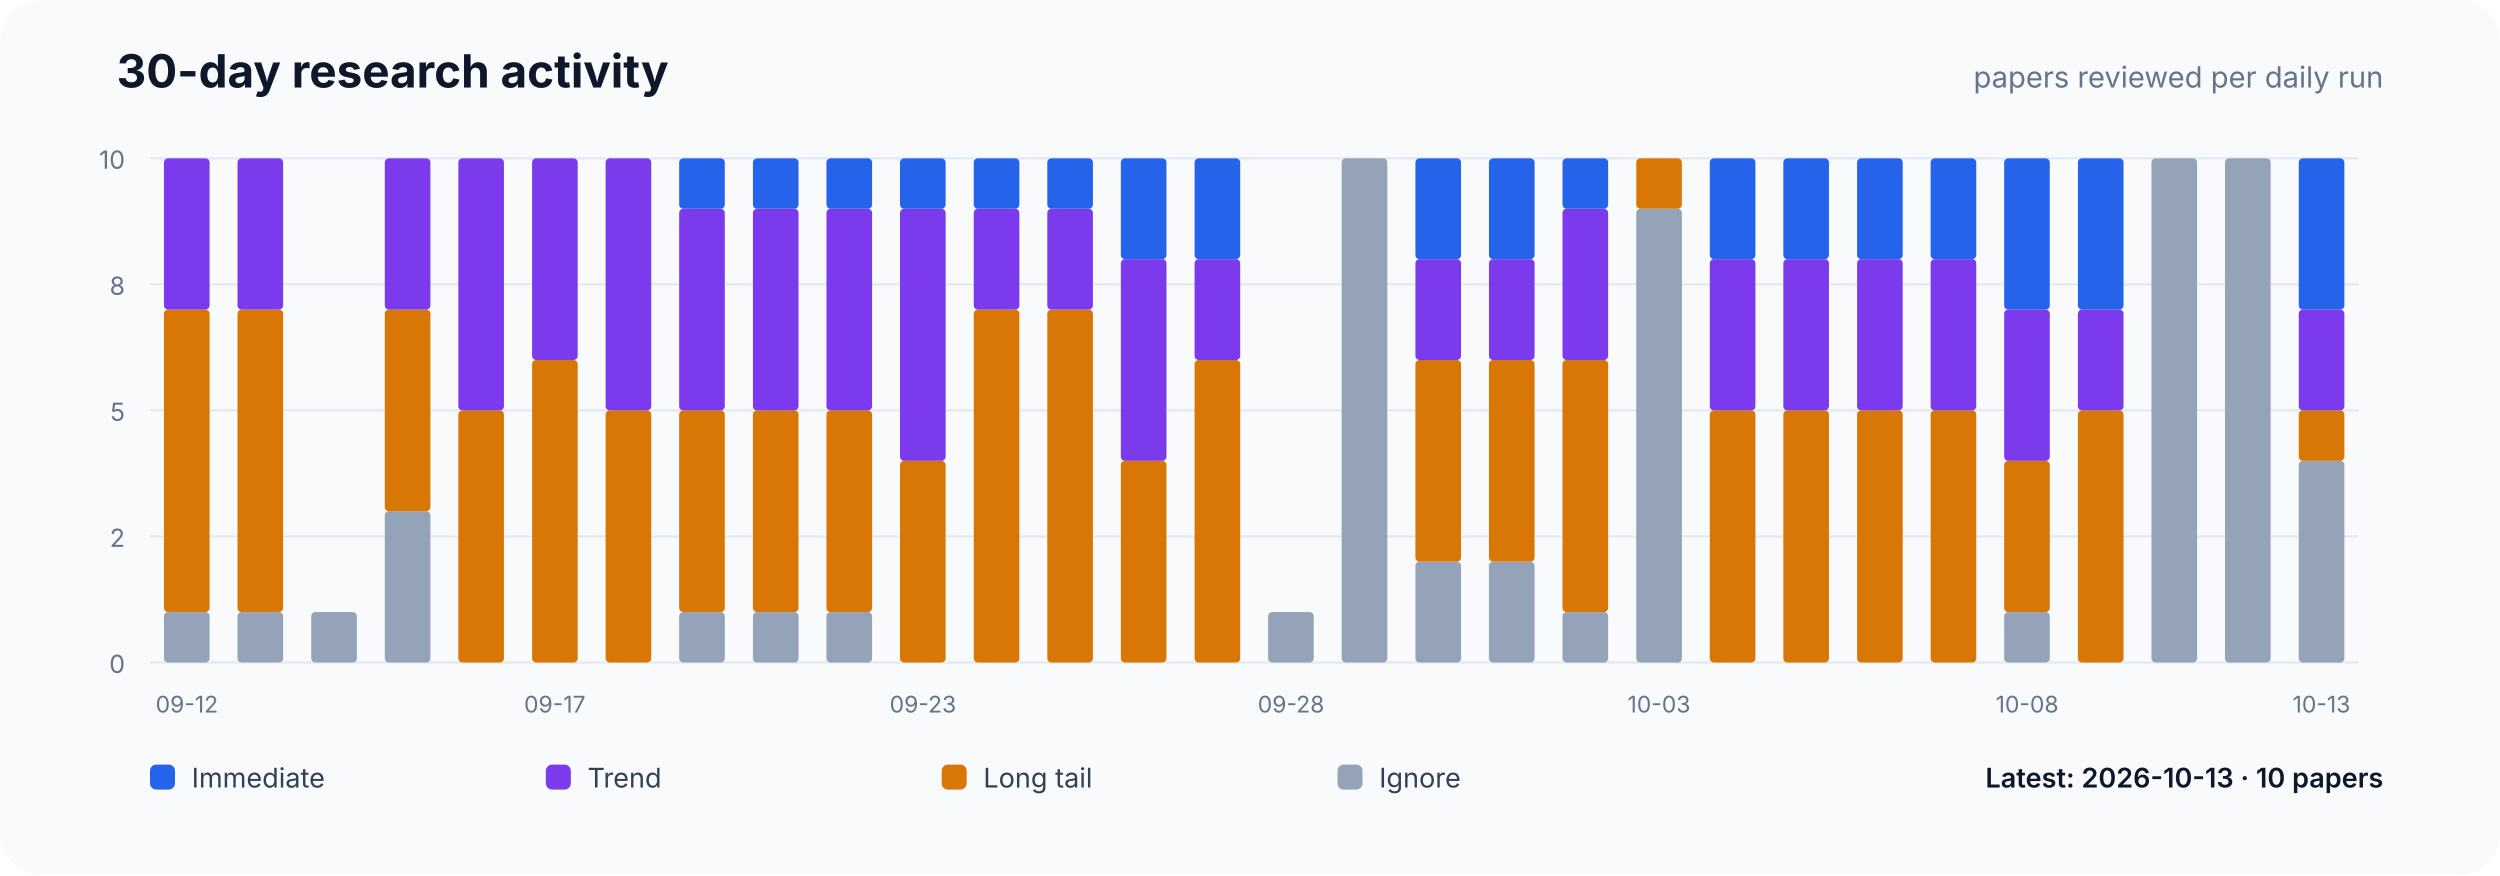
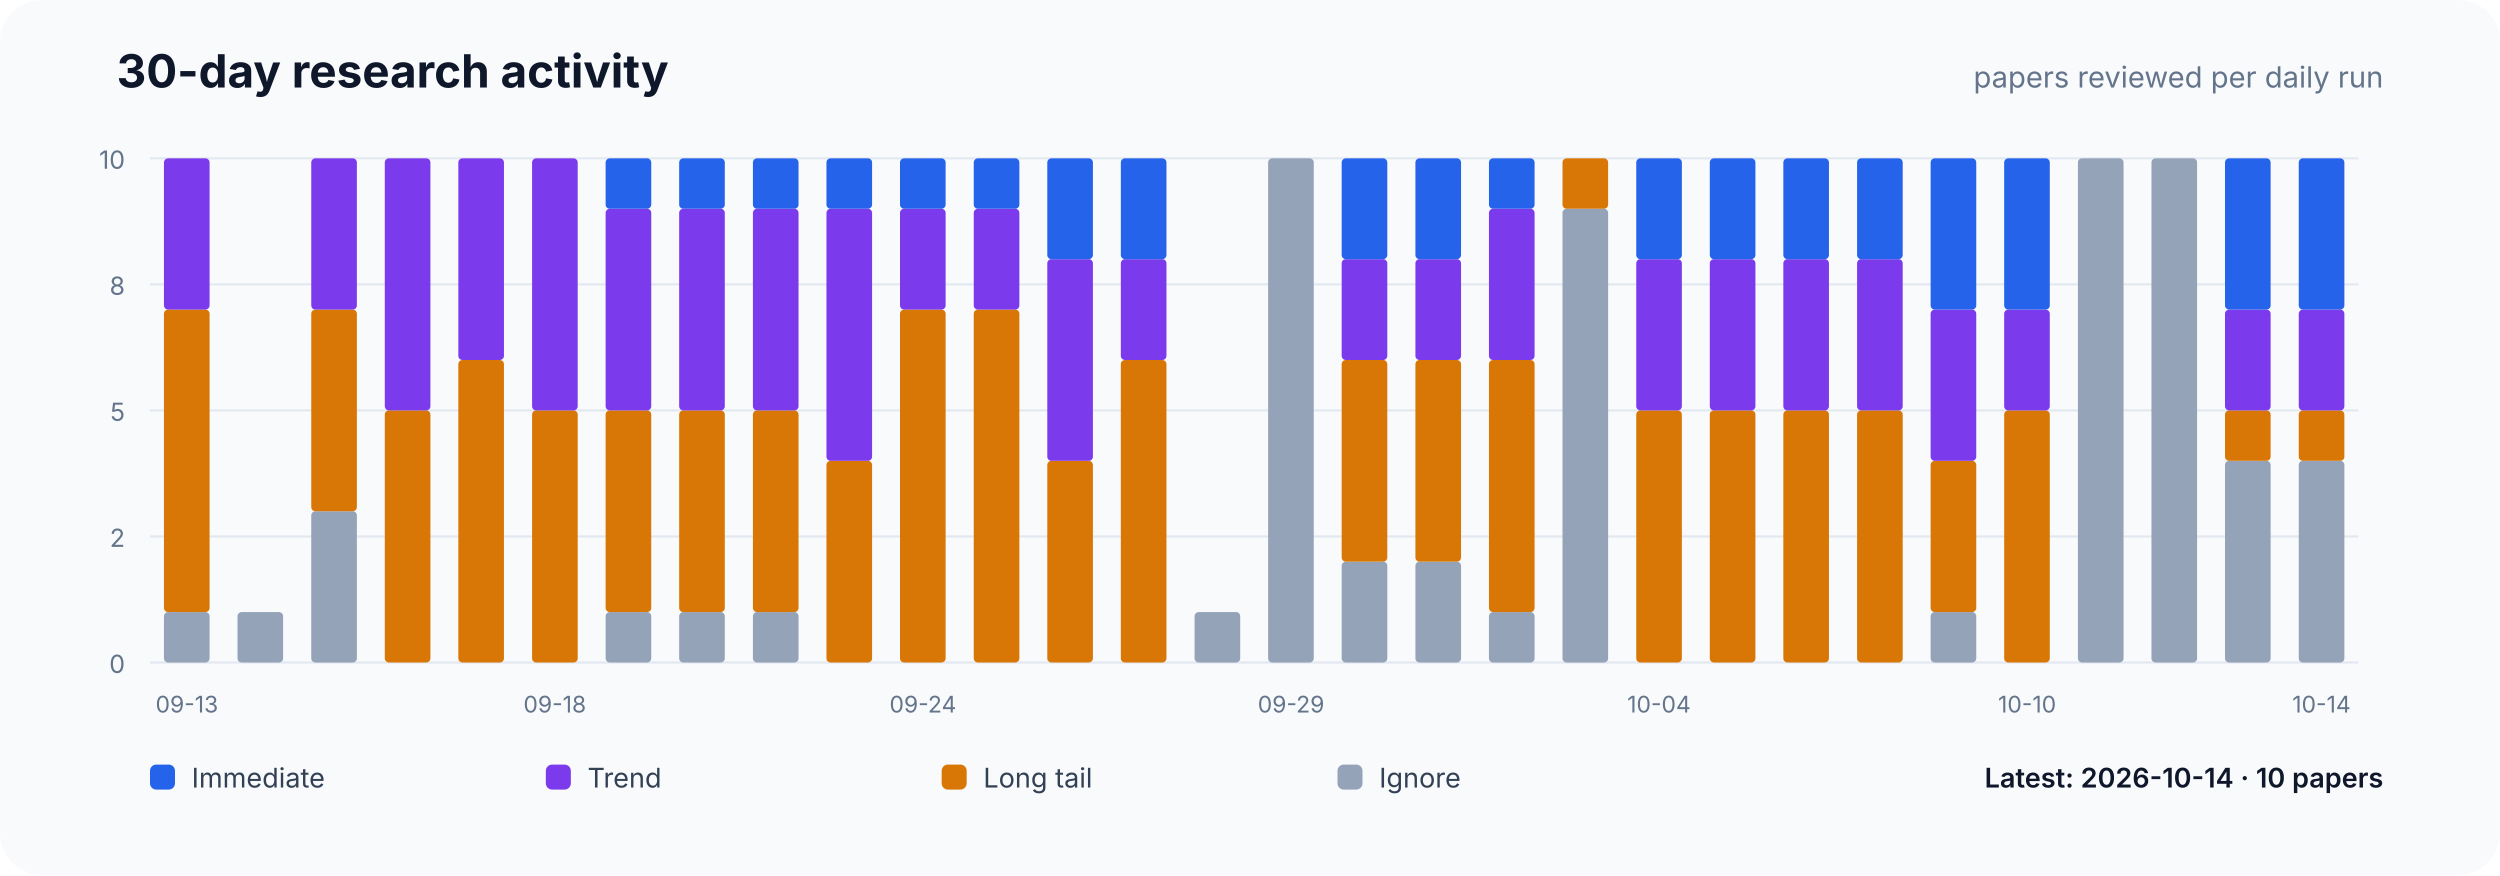
<svg xmlns="http://www.w3.org/2000/svg" width="1200" height="420" viewBox="0 0 1200 420" role="img" aria-labelledby="title desc">
  <rect width="1200" height="420" rx="20" fill="#f8fafc" />
  <text x="56" y="42" font-family="Inter,system-ui,sans-serif" font-size="22" font-weight="700" fill="#0f172a">30-day research activity</text>
  <text x="1144" y="42" text-anchor="end" font-family="Inter,system-ui,sans-serif" font-size="14" fill="#64748b">papers reviewed per daily run</text>
  <line x1="72" y1="318.0" x2="1132" y2="318.0" stroke="#e2e8f0" />
  <text x="60" y="323.0" text-anchor="end" font-family="Inter,system-ui,sans-serif" font-size="12" fill="#64748b">0</text>
  <line x1="72" y1="257.5" x2="1132" y2="257.5" stroke="#e2e8f0" />
  <text x="60" y="262.5" text-anchor="end" font-family="Inter,system-ui,sans-serif" font-size="12" fill="#64748b">2</text>
  <line x1="72" y1="197.0" x2="1132" y2="197.0" stroke="#e2e8f0" />
  <text x="60" y="202.0" text-anchor="end" font-family="Inter,system-ui,sans-serif" font-size="12" fill="#64748b">5</text>
  <line x1="72" y1="136.5" x2="1132" y2="136.5" stroke="#e2e8f0" />
  <text x="60" y="141.5" text-anchor="end" font-family="Inter,system-ui,sans-serif" font-size="12" fill="#64748b">8</text>
  <line x1="72" y1="76.0" x2="1132" y2="76.0" stroke="#e2e8f0" />
  <text x="60" y="81.0" text-anchor="end" font-family="Inter,system-ui,sans-serif" font-size="12" fill="#64748b">10</text>
  <rect x="78.7" y="293.8" width="21.9" height="24.2" rx="2" fill="#94a3b8" />
  <rect x="78.7" y="148.6" width="21.9" height="145.2" rx="2" fill="#d97706" />
  <rect x="78.7" y="76.0" width="21.9" height="72.6" rx="2" fill="#7c3aed" />
  <rect x="78.7" y="76.0" width="21.9" height="0.0" rx="2" fill="#2563eb" />
-   <text x="89.7" y="342" text-anchor="middle" font-family="Inter,system-ui,sans-serif" font-size="11" fill="#64748b">09-12</text>
+   <text x="89.7" y="342" text-anchor="middle" font-family="Inter,system-ui,sans-serif" font-size="11" fill="#64748b">09-13</text>
  <rect x="114.0" y="293.8" width="21.9" height="24.2" rx="2" fill="#94a3b8" />
-   <rect x="114.0" y="148.6" width="21.9" height="145.2" rx="2" fill="#d97706" />
-   <rect x="114.0" y="76.0" width="21.9" height="72.6" rx="2" fill="#7c3aed" />
-   <rect x="114.0" y="76.0" width="21.9" height="0.0" rx="2" fill="#2563eb" />
-   <rect x="149.4" y="293.8" width="21.9" height="24.2" rx="2" fill="#94a3b8" />
-   <rect x="149.4" y="293.8" width="21.9" height="0.0" rx="2" fill="#d97706" />
-   <rect x="149.4" y="293.8" width="21.9" height="0.0" rx="2" fill="#7c3aed" />
-   <rect x="149.4" y="293.8" width="21.9" height="0.0" rx="2" fill="#2563eb" />
-   <rect x="184.7" y="245.4" width="21.9" height="72.6" rx="2" fill="#94a3b8" />
-   <rect x="184.7" y="148.6" width="21.9" height="96.8" rx="2" fill="#d97706" />
-   <rect x="184.7" y="76.0" width="21.9" height="72.6" rx="2" fill="#7c3aed" />
+   <rect x="114.0" y="293.8" width="21.9" height="0.0" rx="2" fill="#d97706" />
+   <rect x="114.0" y="293.8" width="21.9" height="0.0" rx="2" fill="#7c3aed" />
+   <rect x="114.0" y="293.8" width="21.9" height="0.0" rx="2" fill="#2563eb" />
+   <rect x="149.4" y="245.4" width="21.9" height="72.6" rx="2" fill="#94a3b8" />
+   <rect x="149.4" y="148.6" width="21.9" height="96.8" rx="2" fill="#d97706" />
+   <rect x="149.4" y="76.0" width="21.9" height="72.6" rx="2" fill="#7c3aed" />
+   <rect x="149.4" y="76.0" width="21.9" height="0.0" rx="2" fill="#2563eb" />
+   <rect x="184.7" y="318.0" width="21.9" height="0.0" rx="2" fill="#94a3b8" />
+   <rect x="184.7" y="197.0" width="21.9" height="121.0" rx="2" fill="#d97706" />
+   <rect x="184.7" y="76.0" width="21.9" height="121.0" rx="2" fill="#7c3aed" />
  <rect x="184.7" y="76.0" width="21.9" height="0.0" rx="2" fill="#2563eb" />
  <rect x="220.0" y="318.0" width="21.9" height="0.0" rx="2" fill="#94a3b8" />
-   <rect x="220.0" y="197.0" width="21.9" height="121.0" rx="2" fill="#d97706" />
-   <rect x="220.0" y="76.0" width="21.9" height="121.0" rx="2" fill="#7c3aed" />
+   <rect x="220.0" y="172.8" width="21.9" height="145.2" rx="2" fill="#d97706" />
+   <rect x="220.0" y="76.0" width="21.9" height="96.8" rx="2" fill="#7c3aed" />
  <rect x="220.0" y="76.0" width="21.9" height="0.0" rx="2" fill="#2563eb" />
  <rect x="255.4" y="318.0" width="21.9" height="0.0" rx="2" fill="#94a3b8" />
-   <rect x="255.4" y="172.8" width="21.9" height="145.2" rx="2" fill="#d97706" />
-   <rect x="255.4" y="76.0" width="21.9" height="96.8" rx="2" fill="#7c3aed" />
+   <rect x="255.4" y="197.0" width="21.9" height="121.0" rx="2" fill="#d97706" />
+   <rect x="255.4" y="76.0" width="21.9" height="121.0" rx="2" fill="#7c3aed" />
  <rect x="255.4" y="76.0" width="21.9" height="0.0" rx="2" fill="#2563eb" />
-   <text x="266.3" y="342" text-anchor="middle" font-family="Inter,system-ui,sans-serif" font-size="11" fill="#64748b">09-17</text>
-   <rect x="290.7" y="318.0" width="21.9" height="0.0" rx="2" fill="#94a3b8" />
-   <rect x="290.7" y="197.0" width="21.9" height="121.0" rx="2" fill="#d97706" />
-   <rect x="290.7" y="76.0" width="21.9" height="121.0" rx="2" fill="#7c3aed" />
-   <rect x="290.7" y="76.0" width="21.9" height="0.0" rx="2" fill="#2563eb" />
+   <text x="266.3" y="342" text-anchor="middle" font-family="Inter,system-ui,sans-serif" font-size="11" fill="#64748b">09-18</text>
+   <rect x="290.7" y="293.8" width="21.9" height="24.2" rx="2" fill="#94a3b8" />
+   <rect x="290.7" y="197.0" width="21.9" height="96.8" rx="2" fill="#d97706" />
+   <rect x="290.7" y="100.2" width="21.9" height="96.8" rx="2" fill="#7c3aed" />
+   <rect x="290.7" y="76.0" width="21.9" height="24.2" rx="2" fill="#2563eb" />
  <rect x="326.0" y="293.8" width="21.9" height="24.2" rx="2" fill="#94a3b8" />
  <rect x="326.0" y="197.0" width="21.9" height="96.8" rx="2" fill="#d97706" />
  <rect x="326.0" y="100.2" width="21.9" height="96.8" rx="2" fill="#7c3aed" />
  <rect x="326.0" y="76.0" width="21.9" height="24.2" rx="2" fill="#2563eb" />
  <rect x="361.4" y="293.8" width="21.9" height="24.2" rx="2" fill="#94a3b8" />
  <rect x="361.4" y="197.0" width="21.9" height="96.8" rx="2" fill="#d97706" />
  <rect x="361.4" y="100.2" width="21.9" height="96.8" rx="2" fill="#7c3aed" />
  <rect x="361.4" y="76.0" width="21.9" height="24.2" rx="2" fill="#2563eb" />
-   <rect x="396.7" y="293.8" width="21.9" height="24.2" rx="2" fill="#94a3b8" />
-   <rect x="396.7" y="197.0" width="21.9" height="96.8" rx="2" fill="#d97706" />
-   <rect x="396.7" y="100.2" width="21.9" height="96.8" rx="2" fill="#7c3aed" />
+   <rect x="396.7" y="318.0" width="21.9" height="0.0" rx="2" fill="#94a3b8" />
+   <rect x="396.7" y="221.2" width="21.9" height="96.8" rx="2" fill="#d97706" />
+   <rect x="396.7" y="100.2" width="21.9" height="121.0" rx="2" fill="#7c3aed" />
  <rect x="396.7" y="76.0" width="21.9" height="24.2" rx="2" fill="#2563eb" />
  <rect x="432.0" y="318.0" width="21.9" height="0.0" rx="2" fill="#94a3b8" />
-   <rect x="432.0" y="221.2" width="21.9" height="96.8" rx="2" fill="#d97706" />
-   <rect x="432.0" y="100.2" width="21.9" height="121.0" rx="2" fill="#7c3aed" />
+   <rect x="432.0" y="148.6" width="21.9" height="169.4" rx="2" fill="#d97706" />
+   <rect x="432.0" y="100.2" width="21.9" height="48.4" rx="2" fill="#7c3aed" />
  <rect x="432.0" y="76.0" width="21.9" height="24.2" rx="2" fill="#2563eb" />
-   <text x="443.0" y="342" text-anchor="middle" font-family="Inter,system-ui,sans-serif" font-size="11" fill="#64748b">09-23</text>
+   <text x="443.0" y="342" text-anchor="middle" font-family="Inter,system-ui,sans-serif" font-size="11" fill="#64748b">09-24</text>
  <rect x="467.4" y="318.0" width="21.9" height="0.0" rx="2" fill="#94a3b8" />
  <rect x="467.4" y="148.6" width="21.9" height="169.4" rx="2" fill="#d97706" />
  <rect x="467.4" y="100.2" width="21.9" height="48.4" rx="2" fill="#7c3aed" />
  <rect x="467.4" y="76.0" width="21.9" height="24.2" rx="2" fill="#2563eb" />
  <rect x="502.7" y="318.0" width="21.9" height="0.0" rx="2" fill="#94a3b8" />
-   <rect x="502.7" y="148.6" width="21.9" height="169.4" rx="2" fill="#d97706" />
-   <rect x="502.7" y="100.2" width="21.9" height="48.4" rx="2" fill="#7c3aed" />
-   <rect x="502.7" y="76.0" width="21.9" height="24.2" rx="2" fill="#2563eb" />
+   <rect x="502.7" y="221.2" width="21.9" height="96.8" rx="2" fill="#d97706" />
+   <rect x="502.7" y="124.4" width="21.9" height="96.8" rx="2" fill="#7c3aed" />
+   <rect x="502.7" y="76.0" width="21.9" height="48.4" rx="2" fill="#2563eb" />
  <rect x="538.0" y="318.0" width="21.9" height="0.0" rx="2" fill="#94a3b8" />
-   <rect x="538.0" y="221.2" width="21.9" height="96.8" rx="2" fill="#d97706" />
-   <rect x="538.0" y="124.4" width="21.9" height="96.8" rx="2" fill="#7c3aed" />
+   <rect x="538.0" y="172.8" width="21.9" height="145.2" rx="2" fill="#d97706" />
+   <rect x="538.0" y="124.4" width="21.9" height="48.4" rx="2" fill="#7c3aed" />
  <rect x="538.0" y="76.0" width="21.9" height="48.4" rx="2" fill="#2563eb" />
-   <rect x="573.4" y="318.0" width="21.9" height="0.0" rx="2" fill="#94a3b8" />
-   <rect x="573.4" y="172.8" width="21.9" height="145.2" rx="2" fill="#d97706" />
-   <rect x="573.4" y="124.4" width="21.9" height="48.4" rx="2" fill="#7c3aed" />
-   <rect x="573.4" y="76.0" width="21.9" height="48.4" rx="2" fill="#2563eb" />
-   <rect x="608.7" y="293.8" width="21.9" height="24.2" rx="2" fill="#94a3b8" />
-   <rect x="608.7" y="293.8" width="21.9" height="0.0" rx="2" fill="#d97706" />
-   <rect x="608.7" y="293.8" width="21.9" height="0.0" rx="2" fill="#7c3aed" />
-   <rect x="608.7" y="293.8" width="21.9" height="0.0" rx="2" fill="#2563eb" />
-   <text x="619.7" y="342" text-anchor="middle" font-family="Inter,system-ui,sans-serif" font-size="11" fill="#64748b">09-28</text>
-   <rect x="644.0" y="76.0" width="21.9" height="242.0" rx="2" fill="#94a3b8" />
-   <rect x="644.0" y="76.0" width="21.9" height="0.0" rx="2" fill="#d97706" />
-   <rect x="644.0" y="76.0" width="21.9" height="0.0" rx="2" fill="#7c3aed" />
-   <rect x="644.0" y="76.0" width="21.9" height="0.0" rx="2" fill="#2563eb" />
+   <rect x="573.4" y="293.8" width="21.9" height="24.2" rx="2" fill="#94a3b8" />
+   <rect x="573.4" y="293.8" width="21.9" height="0.0" rx="2" fill="#d97706" />
+   <rect x="573.4" y="293.8" width="21.9" height="0.0" rx="2" fill="#7c3aed" />
+   <rect x="573.4" y="293.8" width="21.9" height="0.0" rx="2" fill="#2563eb" />
+   <rect x="608.7" y="76.0" width="21.9" height="242.0" rx="2" fill="#94a3b8" />
+   <rect x="608.7" y="76.0" width="21.9" height="0.0" rx="2" fill="#d97706" />
+   <rect x="608.7" y="76.0" width="21.9" height="0.0" rx="2" fill="#7c3aed" />
+   <rect x="608.7" y="76.0" width="21.9" height="0.0" rx="2" fill="#2563eb" />
+   <text x="619.7" y="342" text-anchor="middle" font-family="Inter,system-ui,sans-serif" font-size="11" fill="#64748b">09-29</text>
+   <rect x="644.0" y="269.6" width="21.9" height="48.4" rx="2" fill="#94a3b8" />
+   <rect x="644.0" y="172.8" width="21.9" height="96.8" rx="2" fill="#d97706" />
+   <rect x="644.0" y="124.4" width="21.9" height="48.4" rx="2" fill="#7c3aed" />
+   <rect x="644.0" y="76.0" width="21.9" height="48.4" rx="2" fill="#2563eb" />
  <rect x="679.4" y="269.6" width="21.9" height="48.4" rx="2" fill="#94a3b8" />
  <rect x="679.4" y="172.8" width="21.9" height="96.8" rx="2" fill="#d97706" />
  <rect x="679.4" y="124.4" width="21.9" height="48.4" rx="2" fill="#7c3aed" />
  <rect x="679.4" y="76.0" width="21.9" height="48.4" rx="2" fill="#2563eb" />
-   <rect x="714.7" y="269.6" width="21.9" height="48.4" rx="2" fill="#94a3b8" />
-   <rect x="714.7" y="172.8" width="21.9" height="96.8" rx="2" fill="#d97706" />
-   <rect x="714.7" y="124.4" width="21.9" height="48.4" rx="2" fill="#7c3aed" />
-   <rect x="714.7" y="76.0" width="21.9" height="48.4" rx="2" fill="#2563eb" />
-   <rect x="750.0" y="293.8" width="21.9" height="24.2" rx="2" fill="#94a3b8" />
-   <rect x="750.0" y="172.8" width="21.9" height="121.0" rx="2" fill="#d97706" />
-   <rect x="750.0" y="100.2" width="21.9" height="72.6" rx="2" fill="#7c3aed" />
-   <rect x="750.0" y="76.0" width="21.9" height="24.2" rx="2" fill="#2563eb" />
-   <rect x="785.4" y="100.2" width="21.9" height="217.8" rx="2" fill="#94a3b8" />
-   <rect x="785.4" y="76.0" width="21.9" height="24.2" rx="2" fill="#d97706" />
-   <rect x="785.4" y="76.0" width="21.9" height="0.0" rx="2" fill="#7c3aed" />
-   <rect x="785.4" y="76.0" width="21.9" height="0.0" rx="2" fill="#2563eb" />
-   <text x="796.3" y="342" text-anchor="middle" font-family="Inter,system-ui,sans-serif" font-size="11" fill="#64748b">10-03</text>
+   <rect x="714.7" y="293.8" width="21.9" height="24.2" rx="2" fill="#94a3b8" />
+   <rect x="714.7" y="172.8" width="21.9" height="121.0" rx="2" fill="#d97706" />
+   <rect x="714.7" y="100.2" width="21.9" height="72.6" rx="2" fill="#7c3aed" />
+   <rect x="714.7" y="76.0" width="21.9" height="24.2" rx="2" fill="#2563eb" />
+   <rect x="750.0" y="100.2" width="21.9" height="217.8" rx="2" fill="#94a3b8" />
+   <rect x="750.0" y="76.0" width="21.9" height="24.2" rx="2" fill="#d97706" />
+   <rect x="750.0" y="76.0" width="21.9" height="0.0" rx="2" fill="#7c3aed" />
+   <rect x="750.0" y="76.0" width="21.9" height="0.0" rx="2" fill="#2563eb" />
+   <rect x="785.4" y="318.0" width="21.9" height="0.0" rx="2" fill="#94a3b8" />
+   <rect x="785.4" y="197.0" width="21.9" height="121.0" rx="2" fill="#d97706" />
+   <rect x="785.4" y="124.4" width="21.9" height="72.6" rx="2" fill="#7c3aed" />
+   <rect x="785.4" y="76.0" width="21.9" height="48.4" rx="2" fill="#2563eb" />
+   <text x="796.3" y="342" text-anchor="middle" font-family="Inter,system-ui,sans-serif" font-size="11" fill="#64748b">10-04</text>
  <rect x="820.7" y="318.0" width="21.9" height="0.0" rx="2" fill="#94a3b8" />
  <rect x="820.7" y="197.0" width="21.9" height="121.0" rx="2" fill="#d97706" />
  <rect x="820.7" y="124.4" width="21.9" height="72.6" rx="2" fill="#7c3aed" />
  <rect x="820.7" y="76.0" width="21.9" height="48.4" rx="2" fill="#2563eb" />
  <rect x="856.0" y="318.0" width="21.9" height="0.0" rx="2" fill="#94a3b8" />
  <rect x="856.0" y="197.0" width="21.9" height="121.0" rx="2" fill="#d97706" />
  <rect x="856.0" y="124.4" width="21.9" height="72.6" rx="2" fill="#7c3aed" />
  <rect x="856.0" y="76.0" width="21.9" height="48.4" rx="2" fill="#2563eb" />
  <rect x="891.4" y="318.0" width="21.9" height="0.0" rx="2" fill="#94a3b8" />
  <rect x="891.4" y="197.0" width="21.9" height="121.0" rx="2" fill="#d97706" />
  <rect x="891.4" y="124.4" width="21.9" height="72.6" rx="2" fill="#7c3aed" />
  <rect x="891.4" y="76.0" width="21.9" height="48.4" rx="2" fill="#2563eb" />
-   <rect x="926.7" y="318.0" width="21.9" height="0.0" rx="2" fill="#94a3b8" />
-   <rect x="926.7" y="197.0" width="21.9" height="121.0" rx="2" fill="#d97706" />
-   <rect x="926.7" y="124.4" width="21.9" height="72.6" rx="2" fill="#7c3aed" />
-   <rect x="926.7" y="76.0" width="21.9" height="48.4" rx="2" fill="#2563eb" />
-   <rect x="962.0" y="293.8" width="21.9" height="24.2" rx="2" fill="#94a3b8" />
-   <rect x="962.0" y="221.2" width="21.9" height="72.6" rx="2" fill="#d97706" />
-   <rect x="962.0" y="148.6" width="21.9" height="72.6" rx="2" fill="#7c3aed" />
+   <rect x="926.7" y="293.8" width="21.9" height="24.2" rx="2" fill="#94a3b8" />
+   <rect x="926.7" y="221.2" width="21.9" height="72.6" rx="2" fill="#d97706" />
+   <rect x="926.7" y="148.6" width="21.9" height="72.6" rx="2" fill="#7c3aed" />
+   <rect x="926.7" y="76.0" width="21.9" height="72.6" rx="2" fill="#2563eb" />
+   <rect x="962.0" y="318.0" width="21.9" height="0.0" rx="2" fill="#94a3b8" />
+   <rect x="962.0" y="197.0" width="21.9" height="121.0" rx="2" fill="#d97706" />
+   <rect x="962.0" y="148.6" width="21.9" height="48.4" rx="2" fill="#7c3aed" />
  <rect x="962.0" y="76.0" width="21.9" height="72.6" rx="2" fill="#2563eb" />
-   <text x="973.0" y="342" text-anchor="middle" font-family="Inter,system-ui,sans-serif" font-size="11" fill="#64748b">10-08</text>
-   <rect x="997.4" y="318.0" width="21.9" height="0.0" rx="2" fill="#94a3b8" />
-   <rect x="997.4" y="197.0" width="21.9" height="121.0" rx="2" fill="#d97706" />
-   <rect x="997.4" y="148.6" width="21.9" height="48.4" rx="2" fill="#7c3aed" />
-   <rect x="997.4" y="76.0" width="21.9" height="72.6" rx="2" fill="#2563eb" />
+   <text x="973.0" y="342" text-anchor="middle" font-family="Inter,system-ui,sans-serif" font-size="11" fill="#64748b">10-10</text>
+   <rect x="997.4" y="76.0" width="21.9" height="242.0" rx="2" fill="#94a3b8" />
+   <rect x="997.4" y="76.0" width="21.9" height="0.0" rx="2" fill="#d97706" />
+   <rect x="997.4" y="76.0" width="21.9" height="0.0" rx="2" fill="#7c3aed" />
+   <rect x="997.4" y="76.0" width="21.9" height="0.0" rx="2" fill="#2563eb" />
  <rect x="1032.7" y="76.0" width="21.9" height="242.0" rx="2" fill="#94a3b8" />
  <rect x="1032.7" y="76.0" width="21.9" height="0.0" rx="2" fill="#d97706" />
  <rect x="1032.7" y="76.0" width="21.9" height="0.0" rx="2" fill="#7c3aed" />
  <rect x="1032.7" y="76.0" width="21.9" height="0.0" rx="2" fill="#2563eb" />
-   <rect x="1068.0" y="76.0" width="21.9" height="242.0" rx="2" fill="#94a3b8" />
-   <rect x="1068.0" y="76.0" width="21.9" height="0.0" rx="2" fill="#d97706" />
-   <rect x="1068.0" y="76.0" width="21.9" height="0.0" rx="2" fill="#7c3aed" />
-   <rect x="1068.0" y="76.0" width="21.9" height="0.0" rx="2" fill="#2563eb" />
+   <rect x="1068.0" y="221.2" width="21.9" height="96.8" rx="2" fill="#94a3b8" />
+   <rect x="1068.0" y="197.0" width="21.9" height="24.2" rx="2" fill="#d97706" />
+   <rect x="1068.0" y="148.6" width="21.9" height="48.4" rx="2" fill="#7c3aed" />
+   <rect x="1068.0" y="76.0" width="21.9" height="72.6" rx="2" fill="#2563eb" />
  <rect x="1103.4" y="221.2" width="21.9" height="96.8" rx="2" fill="#94a3b8" />
  <rect x="1103.4" y="197.0" width="21.9" height="24.2" rx="2" fill="#d97706" />
  <rect x="1103.4" y="148.6" width="21.9" height="48.4" rx="2" fill="#7c3aed" />
  <rect x="1103.4" y="76.0" width="21.9" height="72.6" rx="2" fill="#2563eb" />
-   <text x="1114.3" y="342" text-anchor="middle" font-family="Inter,system-ui,sans-serif" font-size="11" fill="#64748b">10-13</text>
+   <text x="1114.3" y="342" text-anchor="middle" font-family="Inter,system-ui,sans-serif" font-size="11" fill="#64748b">10-14</text>
  <rect x="72" y="367" width="12" height="12" rx="3" fill="#2563eb" />
  <text x="92" y="378" font-family="Inter,system-ui,sans-serif" font-size="13" fill="#334155">Immediate</text>
  <rect x="262" y="367" width="12" height="12" rx="3" fill="#7c3aed" />
  <text x="282" y="378" font-family="Inter,system-ui,sans-serif" font-size="13" fill="#334155">Trend</text>
  <rect x="452" y="367" width="12" height="12" rx="3" fill="#d97706" />
  <text x="472" y="378" font-family="Inter,system-ui,sans-serif" font-size="13" fill="#334155">Long tail</text>
  <rect x="642" y="367" width="12" height="12" rx="3" fill="#94a3b8" />
  <text x="662" y="378" font-family="Inter,system-ui,sans-serif" font-size="13" fill="#334155">Ignore</text>
-   <text x="1144" y="378" text-anchor="end" font-family="Inter,system-ui,sans-serif" font-size="13" font-weight="600" fill="#0f172a">Latest: 2026-10-13 · 10 papers</text>
+   <text x="1144" y="378" text-anchor="end" font-family="Inter,system-ui,sans-serif" font-size="13" font-weight="600" fill="#0f172a">Latest: 2026-10-14 · 10 papers</text>
</svg>
